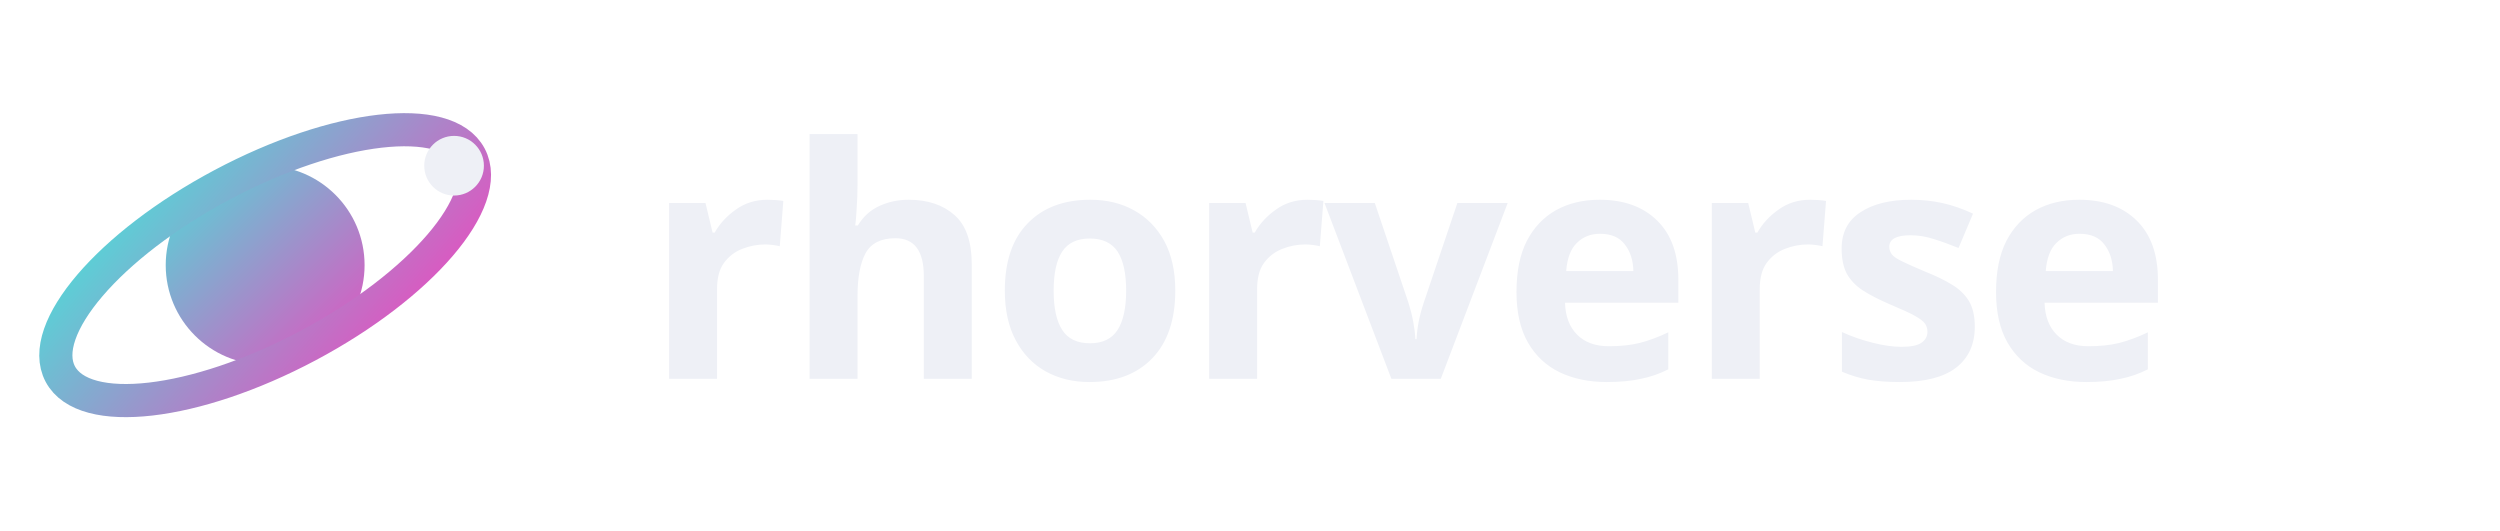
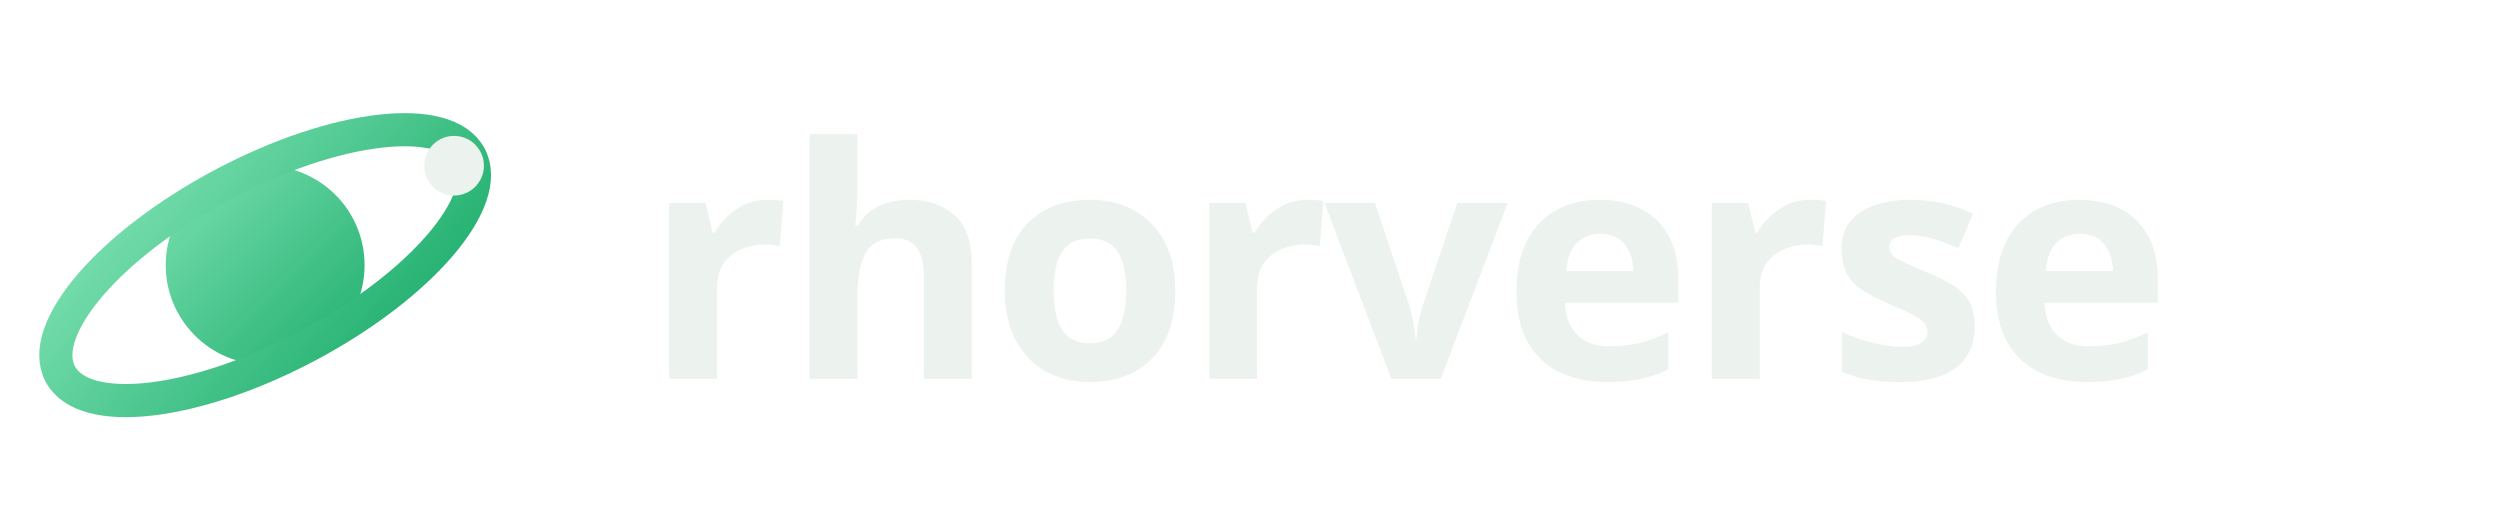
<svg xmlns="http://www.w3.org/2000/svg" viewBox="0 0 132 28" role="img" aria-label="Rhorverse">
  <defs>
    <linearGradient id="g" x1="0" y1="0" x2="1" y2="1">
-       <stop offset="0" stop-color="#4fdbd8" />
-       <stop offset="1" stop-color="#e64ebf" />
+       <stop offset="0" stop-color="#7BE0B0" />
+       <stop offset="1" stop-color="#1FAE6E" />
    </linearGradient>
  </defs>
  <g transform="translate(0 0) scale(0.875)">
    <circle cx="16" cy="16" r="6" fill="url(#g)" />
    <ellipse cx="16" cy="16" rx="14" ry="5.5" fill="none" stroke="url(#g)" stroke-width="2" transform="rotate(-28 16 16)" />
-     <circle cx="27.4" cy="10" r="1.8" fill="#eef0f6" />
+     <circle cx="27.4" cy="10" r="1.8" fill="#ECF3EE" />
  </g>
-   <text x="34" y="20" fill="#eef0f6" font-family="'Space Grotesk', ui-sans-serif, system-ui, sans-serif" font-size="17" font-weight="700" letter-spacing="-0.3">rhorverse</text>
+   <text x="34" y="20" fill="#ECF3EE" font-family="'Bricolage Grotesque', ui-sans-serif, system-ui, sans-serif" font-size="17" font-weight="700" letter-spacing="-0.3">rhorverse</text>
</svg>
